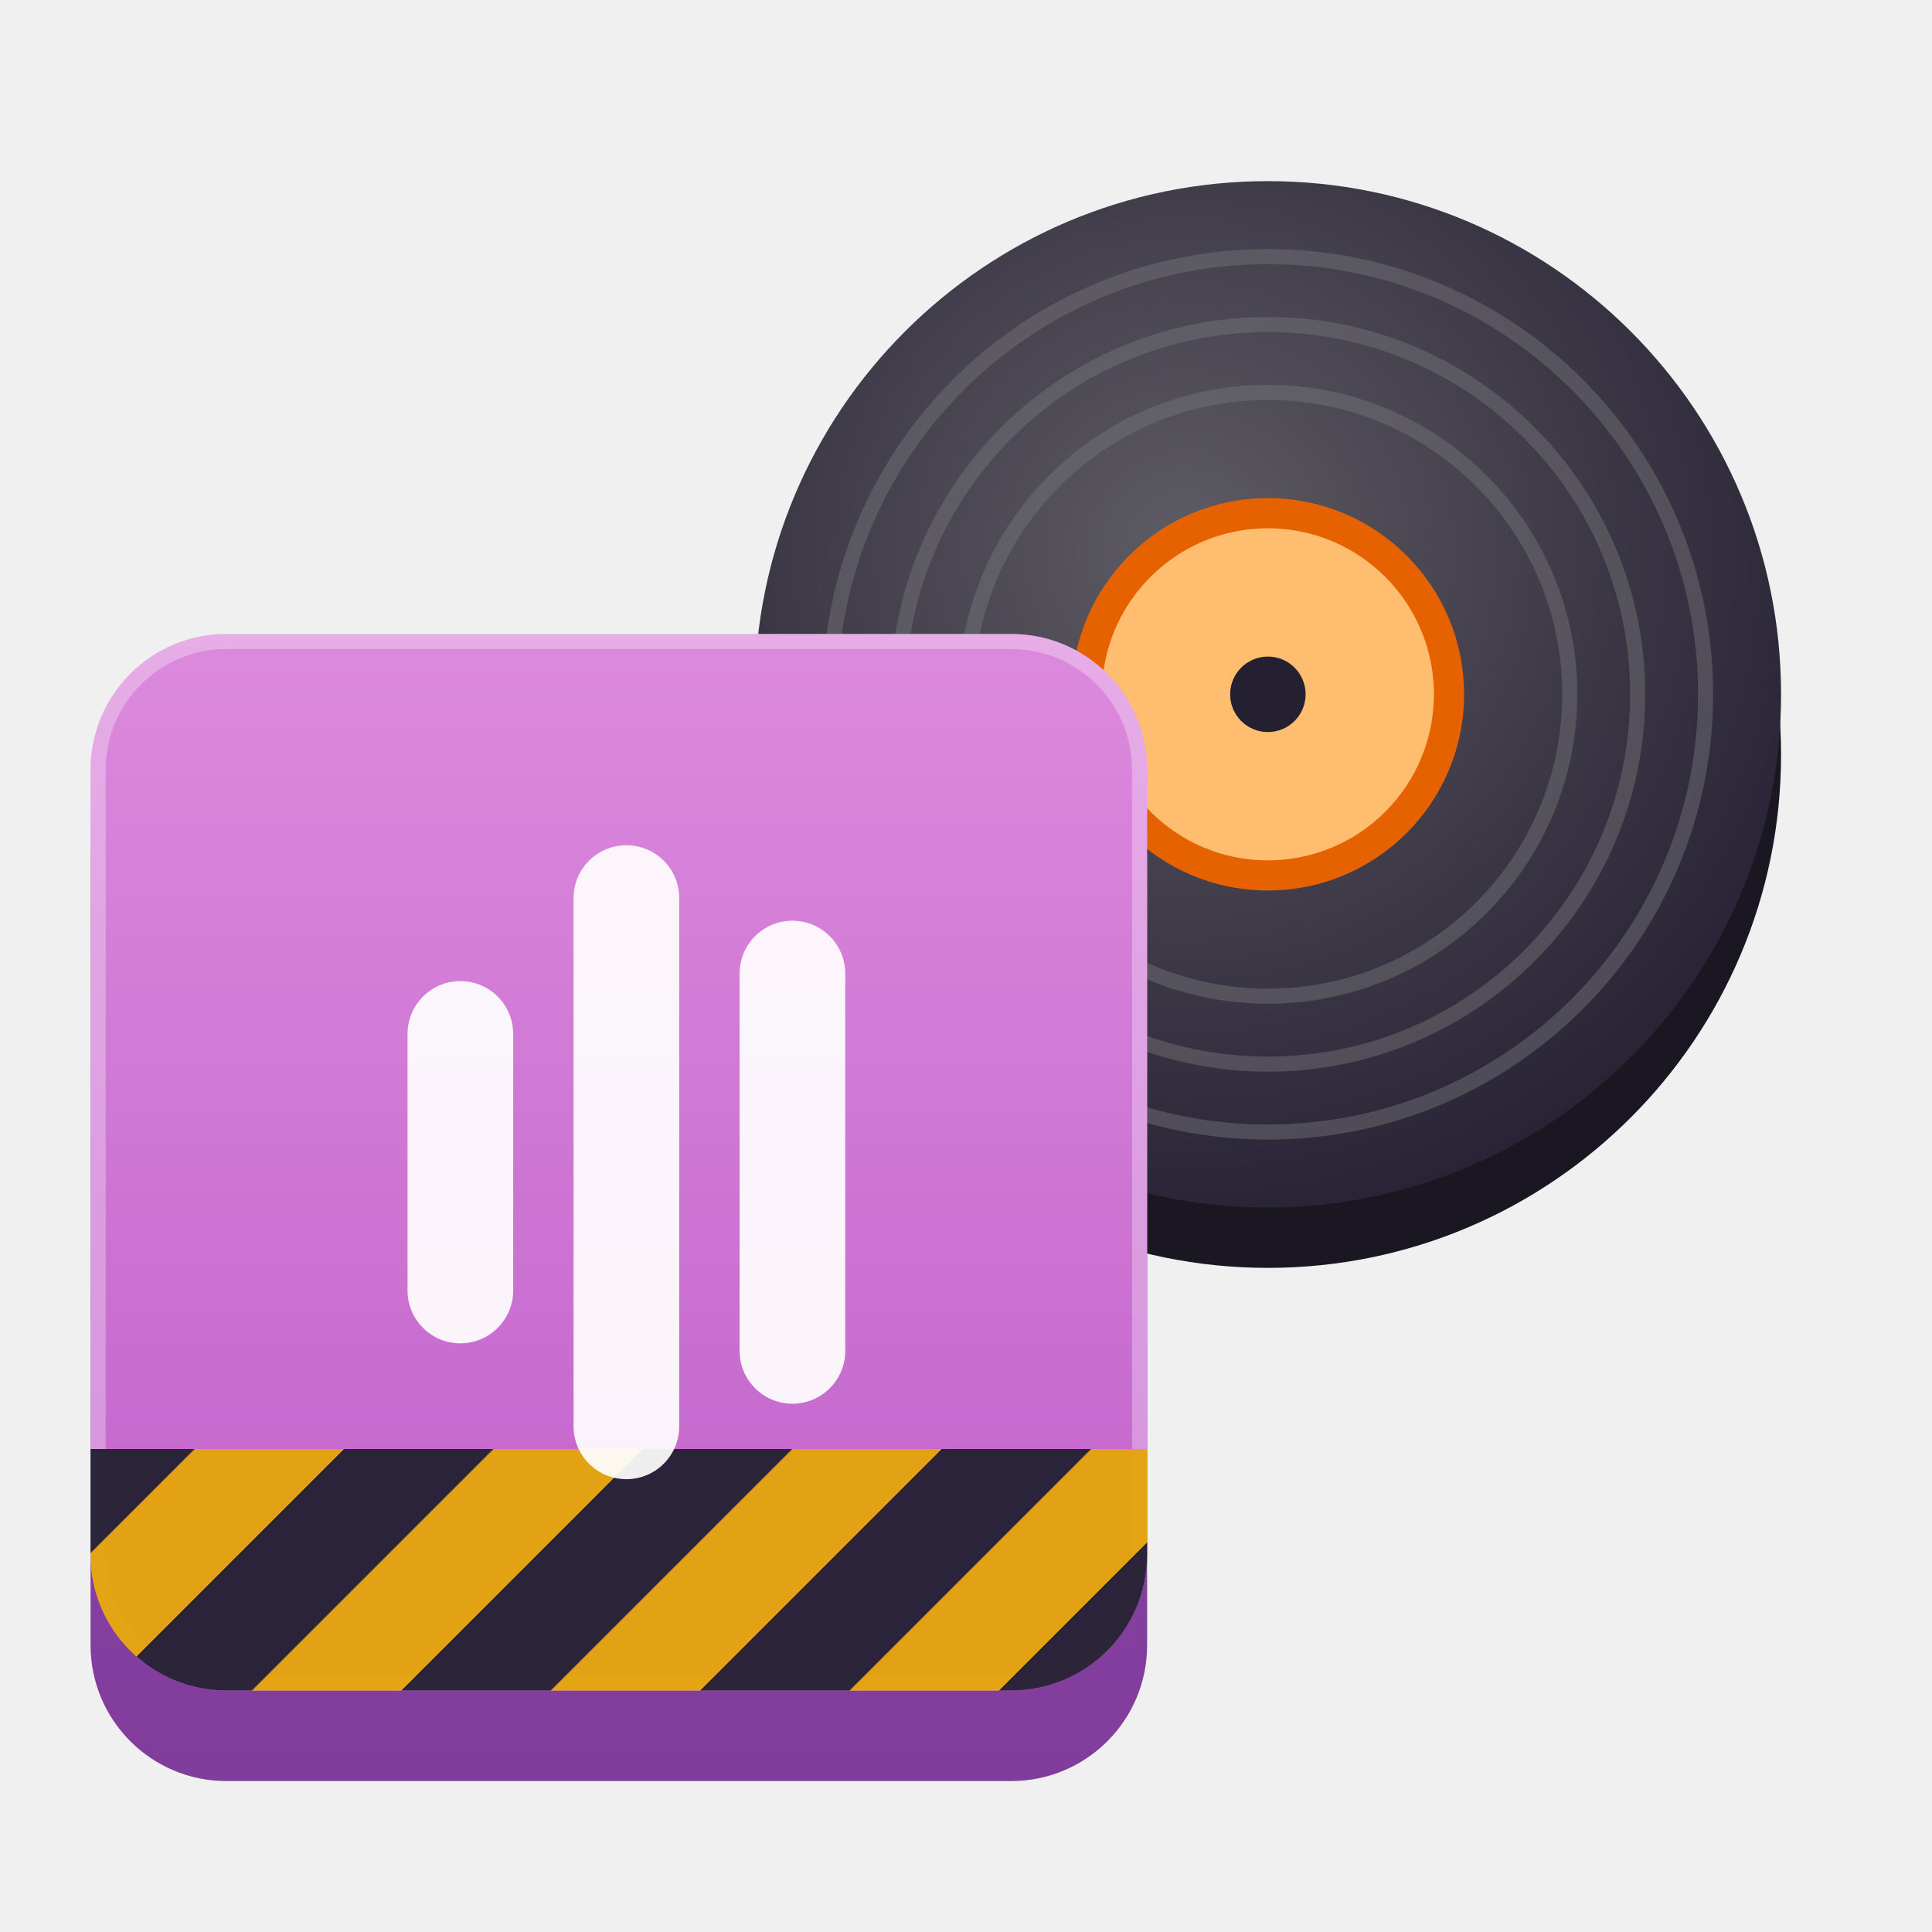
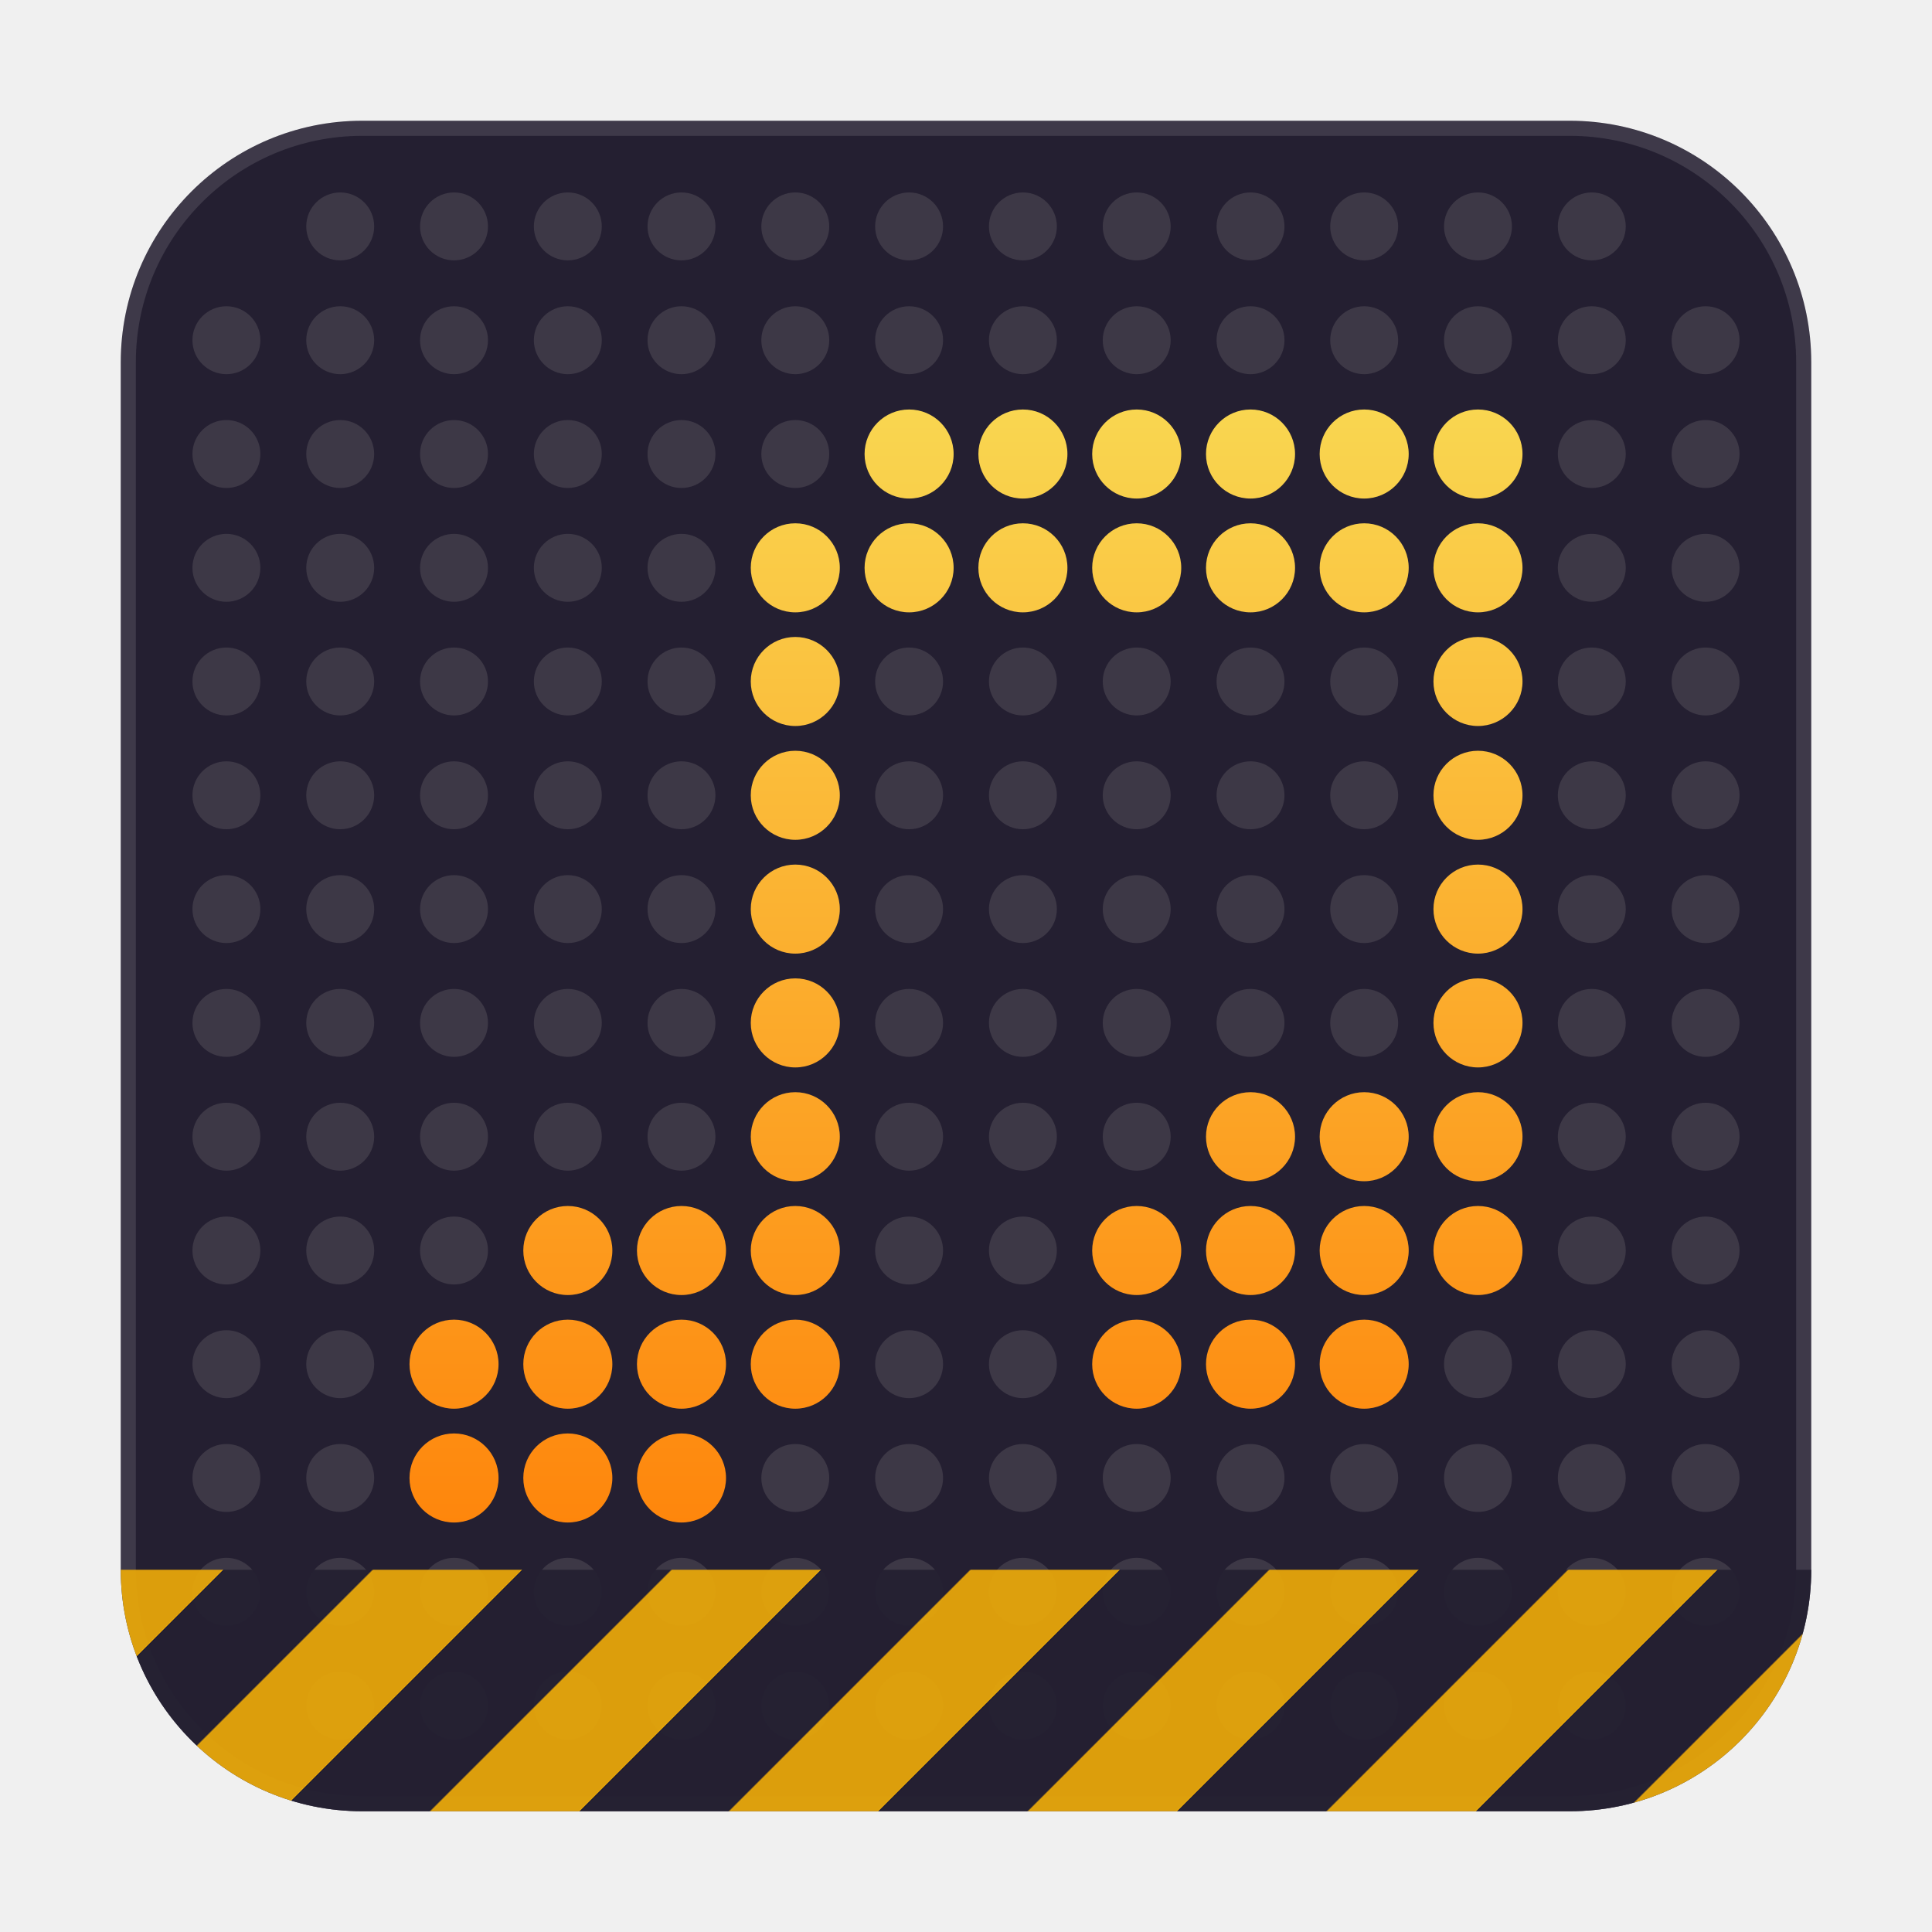
<svg xmlns="http://www.w3.org/2000/svg" width="128" height="128" viewBox="0 0 128 128">
  <defs>
-     <linearGradient id="sleeve" x1="0" y1="0" x2="0" y2="1">
-       <stop offset="0" stop-color="#dc8add" />
-       <stop offset="1" stop-color="#c061cb" />
+     <linearGradient id="led" gradientUnits="userSpaceOnUse" x1="0" y1="14" x2="0" y2="114">
+       <stop offset="0" stop-color="#f8e45c" />
+       <stop offset="1" stop-color="#ff7800" />
    </linearGradient>
-     <linearGradient id="sleeve-side" x1="0" y1="0" x2="0" y2="1">
-       <stop offset="0" stop-color="#9141ac" />
-       <stop offset="1" stop-color="#813d9c" />
-     </linearGradient>
-     <radialGradient id="record" cx="0.42" cy="0.36" r="0.72">
-       <stop offset="0" stop-color="#5e5c64" />
-       <stop offset="0.55" stop-color="#3d3846" />
-       <stop offset="1" stop-color="#241f31" />
-     </radialGradient>
-   </defs>
-   <defs>
    <pattern id="stripes" width="14" height="14" patternUnits="userSpaceOnUse" patternTransform="rotate(45)">
      <rect width="14" height="14" fill="#e5a50a" />
      <rect width="7" height="14" fill="#241f31" />
    </pattern>
-     <clipPath id="sleeve-clip">
-       <rect x="6" y="42" width="70" height="70" rx="9" />
+     <clipPath id="panel-clip">
+       <rect x="8" y="8" width="112" height="112" rx="16" />
    </clipPath>
  </defs>
-   <circle cx="84" cy="50" r="34" fill="#1a1622" />
-   <circle cx="84" cy="46" r="34" fill="url(#record)" />
-   <g fill="none" stroke="#77767b" stroke-opacity="0.45">
-     <circle cx="84" cy="46" r="29" />
-     <circle cx="84" cy="46" r="24.5" />
-     <circle cx="84" cy="46" r="20" />
+   <rect x="8" y="8" width="112" height="112" rx="16" fill="#241f31" />
+   <rect x="8.5" y="8.5" width="111" height="111" rx="15.5" fill="none" stroke="#ffffff" stroke-opacity="0.12" />
+   <g fill="#3d3846">
+     <circle cx="22.54" cy="15.00" r="2.25" />
+     <circle cx="30.08" cy="15.00" r="2.25" />
+     <circle cx="37.62" cy="15.00" r="2.25" />
+     <circle cx="45.15" cy="15.00" r="2.25" />
+     <circle cx="52.69" cy="15.00" r="2.25" />
+     <circle cx="60.23" cy="15.00" r="2.25" />
+     <circle cx="67.77" cy="15.00" r="2.25" />
+     <circle cx="75.31" cy="15.00" r="2.25" />
+     <circle cx="82.85" cy="15.00" r="2.25" />
+     <circle cx="90.38" cy="15.00" r="2.25" />
+     <circle cx="97.92" cy="15.00" r="2.25" />
+     <circle cx="105.46" cy="15.00" r="2.25" />
+     <circle cx="15.00" cy="22.54" r="2.25" />
+     <circle cx="22.54" cy="22.54" r="2.25" />
+     <circle cx="30.08" cy="22.54" r="2.25" />
+     <circle cx="37.62" cy="22.54" r="2.25" />
+     <circle cx="45.15" cy="22.54" r="2.25" />
+     <circle cx="52.69" cy="22.54" r="2.25" />
+     <circle cx="60.23" cy="22.54" r="2.25" />
+     <circle cx="67.77" cy="22.54" r="2.25" />
+     <circle cx="75.31" cy="22.54" r="2.25" />
+     <circle cx="82.85" cy="22.54" r="2.25" />
+     <circle cx="90.38" cy="22.54" r="2.25" />
+     <circle cx="97.92" cy="22.54" r="2.25" />
+     <circle cx="105.46" cy="22.54" r="2.25" />
+     <circle cx="113.00" cy="22.54" r="2.25" />
+     <circle cx="15.00" cy="30.08" r="2.25" />
+     <circle cx="22.54" cy="30.08" r="2.25" />
+     <circle cx="30.08" cy="30.08" r="2.25" />
+     <circle cx="37.62" cy="30.08" r="2.25" />
+     <circle cx="45.15" cy="30.08" r="2.25" />
+     <circle cx="52.69" cy="30.08" r="2.25" />
+     <circle cx="105.46" cy="30.08" r="2.25" />
+     <circle cx="113.00" cy="30.08" r="2.25" />
+     <circle cx="15.00" cy="37.62" r="2.25" />
+     <circle cx="22.54" cy="37.62" r="2.25" />
+     <circle cx="30.08" cy="37.62" r="2.25" />
+     <circle cx="37.62" cy="37.62" r="2.25" />
+     <circle cx="45.15" cy="37.62" r="2.25" />
+     <circle cx="105.46" cy="37.62" r="2.25" />
+     <circle cx="113.00" cy="37.62" r="2.25" />
+     <circle cx="15.00" cy="45.15" r="2.25" />
+     <circle cx="22.54" cy="45.15" r="2.25" />
+     <circle cx="30.08" cy="45.15" r="2.25" />
+     <circle cx="37.62" cy="45.15" r="2.25" />
+     <circle cx="45.15" cy="45.15" r="2.25" />
+     <circle cx="60.23" cy="45.15" r="2.25" />
+     <circle cx="67.77" cy="45.15" r="2.25" />
+     <circle cx="75.31" cy="45.15" r="2.25" />
+     <circle cx="82.85" cy="45.15" r="2.25" />
+     <circle cx="90.38" cy="45.15" r="2.25" />
+     <circle cx="105.46" cy="45.15" r="2.25" />
+     <circle cx="113.00" cy="45.15" r="2.25" />
+     <circle cx="15.00" cy="52.69" r="2.25" />
+     <circle cx="22.54" cy="52.69" r="2.25" />
+     <circle cx="30.08" cy="52.69" r="2.25" />
+     <circle cx="37.62" cy="52.69" r="2.25" />
+     <circle cx="45.15" cy="52.69" r="2.25" />
+     <circle cx="60.23" cy="52.69" r="2.25" />
+     <circle cx="67.77" cy="52.69" r="2.25" />
+     <circle cx="75.31" cy="52.69" r="2.25" />
+     <circle cx="82.85" cy="52.69" r="2.25" />
+     <circle cx="90.38" cy="52.69" r="2.25" />
+     <circle cx="105.46" cy="52.69" r="2.25" />
+     <circle cx="113.00" cy="52.69" r="2.25" />
+     <circle cx="15.00" cy="60.23" r="2.25" />
+     <circle cx="22.54" cy="60.23" r="2.25" />
+     <circle cx="30.08" cy="60.23" r="2.25" />
+     <circle cx="37.62" cy="60.23" r="2.25" />
+     <circle cx="45.15" cy="60.23" r="2.25" />
+     <circle cx="60.23" cy="60.23" r="2.25" />
+     <circle cx="67.77" cy="60.23" r="2.25" />
+     <circle cx="75.31" cy="60.23" r="2.25" />
+     <circle cx="82.85" cy="60.23" r="2.25" />
+     <circle cx="90.38" cy="60.23" r="2.25" />
+     <circle cx="105.46" cy="60.23" r="2.25" />
+     <circle cx="113.00" cy="60.23" r="2.25" />
+     <circle cx="15.00" cy="67.77" r="2.25" />
+     <circle cx="22.54" cy="67.77" r="2.25" />
+     <circle cx="30.08" cy="67.77" r="2.25" />
+     <circle cx="37.62" cy="67.77" r="2.25" />
+     <circle cx="45.15" cy="67.77" r="2.25" />
+     <circle cx="60.23" cy="67.77" r="2.25" />
+     <circle cx="67.77" cy="67.77" r="2.25" />
+     <circle cx="75.31" cy="67.77" r="2.25" />
+     <circle cx="82.85" cy="67.77" r="2.25" />
+     <circle cx="90.38" cy="67.77" r="2.25" />
+     <circle cx="105.46" cy="67.77" r="2.25" />
+     <circle cx="113.00" cy="67.77" r="2.25" />
+     <circle cx="15.00" cy="75.31" r="2.25" />
+     <circle cx="22.54" cy="75.31" r="2.25" />
+     <circle cx="30.08" cy="75.31" r="2.25" />
+     <circle cx="37.62" cy="75.31" r="2.25" />
+     <circle cx="45.15" cy="75.31" r="2.25" />
+     <circle cx="60.23" cy="75.31" r="2.25" />
+     <circle cx="67.77" cy="75.31" r="2.25" />
+     <circle cx="75.31" cy="75.31" r="2.25" />
+     <circle cx="105.46" cy="75.31" r="2.25" />
+     <circle cx="113.00" cy="75.31" r="2.25" />
+     <circle cx="15.00" cy="82.85" r="2.25" />
+     <circle cx="22.54" cy="82.85" r="2.25" />
+     <circle cx="30.08" cy="82.85" r="2.25" />
+     <circle cx="60.23" cy="82.85" r="2.25" />
+     <circle cx="67.77" cy="82.85" r="2.25" />
+     <circle cx="105.46" cy="82.85" r="2.25" />
+     <circle cx="113.00" cy="82.85" r="2.25" />
+     <circle cx="15.00" cy="90.38" r="2.25" />
+     <circle cx="22.54" cy="90.38" r="2.25" />
+     <circle cx="60.23" cy="90.38" r="2.25" />
+     <circle cx="67.77" cy="90.38" r="2.25" />
+     <circle cx="97.92" cy="90.38" r="2.25" />
+     <circle cx="105.46" cy="90.38" r="2.25" />
+     <circle cx="113.00" cy="90.38" r="2.25" />
+     <circle cx="15.00" cy="97.92" r="2.25" />
+     <circle cx="22.54" cy="97.92" r="2.25" />
+     <circle cx="52.69" cy="97.92" r="2.25" />
+     <circle cx="60.23" cy="97.92" r="2.25" />
+     <circle cx="67.77" cy="97.92" r="2.25" />
+     <circle cx="75.31" cy="97.92" r="2.25" />
+     <circle cx="82.85" cy="97.92" r="2.25" />
+     <circle cx="90.38" cy="97.92" r="2.25" />
+     <circle cx="97.92" cy="97.92" r="2.25" />
+     <circle cx="105.46" cy="97.92" r="2.25" />
+     <circle cx="113.00" cy="97.92" r="2.25" />
+     <circle cx="15.00" cy="105.46" r="2.25" />
+     <circle cx="22.54" cy="105.46" r="2.25" />
+     <circle cx="30.08" cy="105.46" r="2.25" />
+     <circle cx="37.62" cy="105.46" r="2.25" />
+     <circle cx="45.15" cy="105.46" r="2.25" />
+     <circle cx="52.69" cy="105.46" r="2.25" />
+     <circle cx="60.23" cy="105.46" r="2.25" />
+     <circle cx="67.77" cy="105.46" r="2.25" />
+     <circle cx="75.31" cy="105.46" r="2.25" />
+     <circle cx="82.85" cy="105.46" r="2.25" />
+     <circle cx="90.38" cy="105.46" r="2.25" />
+     <circle cx="97.92" cy="105.46" r="2.25" />
+     <circle cx="105.46" cy="105.46" r="2.25" />
+     <circle cx="113.00" cy="105.46" r="2.25" />
+     <circle cx="22.54" cy="113.00" r="2.25" />
+     <circle cx="30.08" cy="113.00" r="2.25" />
+     <circle cx="37.62" cy="113.00" r="2.25" />
+     <circle cx="45.15" cy="113.00" r="2.25" />
+     <circle cx="52.69" cy="113.00" r="2.25" />
+     <circle cx="60.23" cy="113.00" r="2.25" />
+     <circle cx="67.77" cy="113.00" r="2.25" />
+     <circle cx="75.31" cy="113.00" r="2.25" />
+     <circle cx="82.85" cy="113.00" r="2.25" />
+     <circle cx="90.38" cy="113.00" r="2.25" />
+     <circle cx="97.92" cy="113.00" r="2.25" />
+     <circle cx="105.46" cy="113.00" r="2.25" />
  </g>
-   <circle cx="84" cy="46" r="12" fill="#ffbe6f" />
-   <circle cx="84" cy="46" r="12" fill="none" stroke="#e66100" stroke-width="2" />
-   <circle cx="84" cy="46" r="2.5" fill="#241f31" />
-   <rect x="6" y="48" width="70" height="70" rx="9" fill="url(#sleeve-side)" />
-   <rect x="6" y="42" width="70" height="70" rx="9" fill="url(#sleeve)" />
-   <rect x="6.5" y="42.5" width="69" height="69" rx="8.5" fill="none" stroke="#ffffff" stroke-opacity="0.3" />
-   <g clip-path="url(#sleeve-clip)">
-     <rect x="6" y="96" width="70" height="16" fill="url(#stripes)" fill-opacity="0.95" />
+   <g fill="url(#led)">
+     <circle cx="60.23" cy="30.08" r="2.95" />
+     <circle cx="67.77" cy="30.08" r="2.95" />
+     <circle cx="75.31" cy="30.08" r="2.95" />
+     <circle cx="82.85" cy="30.08" r="2.95" />
+     <circle cx="90.38" cy="30.08" r="2.95" />
+     <circle cx="97.92" cy="30.08" r="2.95" />
+     <circle cx="52.69" cy="37.62" r="2.95" />
+     <circle cx="60.23" cy="37.62" r="2.95" />
+     <circle cx="67.77" cy="37.62" r="2.95" />
+     <circle cx="75.31" cy="37.62" r="2.95" />
+     <circle cx="82.85" cy="37.62" r="2.95" />
+     <circle cx="90.38" cy="37.62" r="2.95" />
+     <circle cx="97.92" cy="37.62" r="2.95" />
+     <circle cx="52.69" cy="45.15" r="2.95" />
+     <circle cx="97.92" cy="45.15" r="2.95" />
+     <circle cx="52.69" cy="52.69" r="2.95" />
+     <circle cx="97.92" cy="52.69" r="2.95" />
+     <circle cx="52.69" cy="60.23" r="2.95" />
+     <circle cx="97.92" cy="60.23" r="2.95" />
+     <circle cx="52.69" cy="67.77" r="2.95" />
+     <circle cx="97.92" cy="67.77" r="2.95" />
+     <circle cx="52.69" cy="75.31" r="2.95" />
+     <circle cx="82.85" cy="75.31" r="2.95" />
+     <circle cx="90.38" cy="75.31" r="2.95" />
+     <circle cx="97.92" cy="75.31" r="2.95" />
+     <circle cx="37.62" cy="82.85" r="2.95" />
+     <circle cx="45.15" cy="82.85" r="2.95" />
+     <circle cx="52.69" cy="82.85" r="2.95" />
+     <circle cx="75.31" cy="82.85" r="2.95" />
+     <circle cx="82.85" cy="82.85" r="2.95" />
+     <circle cx="90.38" cy="82.85" r="2.95" />
+     <circle cx="97.92" cy="82.85" r="2.95" />
+     <circle cx="30.08" cy="90.38" r="2.95" />
+     <circle cx="37.62" cy="90.38" r="2.95" />
+     <circle cx="45.15" cy="90.38" r="2.95" />
+     <circle cx="52.69" cy="90.38" r="2.95" />
+     <circle cx="75.31" cy="90.38" r="2.95" />
+     <circle cx="82.85" cy="90.38" r="2.95" />
+     <circle cx="90.38" cy="90.38" r="2.95" />
+     <circle cx="30.08" cy="97.92" r="2.95" />
+     <circle cx="37.62" cy="97.92" r="2.95" />
+     <circle cx="45.15" cy="97.92" r="2.95" />
  </g>
-   <g fill="#ffffff" fill-opacity="0.92">
-     <rect x="27" y="65" width="7" height="24" rx="3.5" />
-     <rect x="38" y="56" width="7" height="42" rx="3.5" />
-     <rect x="49" y="61" width="7" height="32" rx="3.5" />
+   <g clip-path="url(#panel-clip)">
+     <rect x="8" y="104" width="112" height="16" fill="url(#stripes)" fill-opacity="0.95" />
  </g>
</svg>
